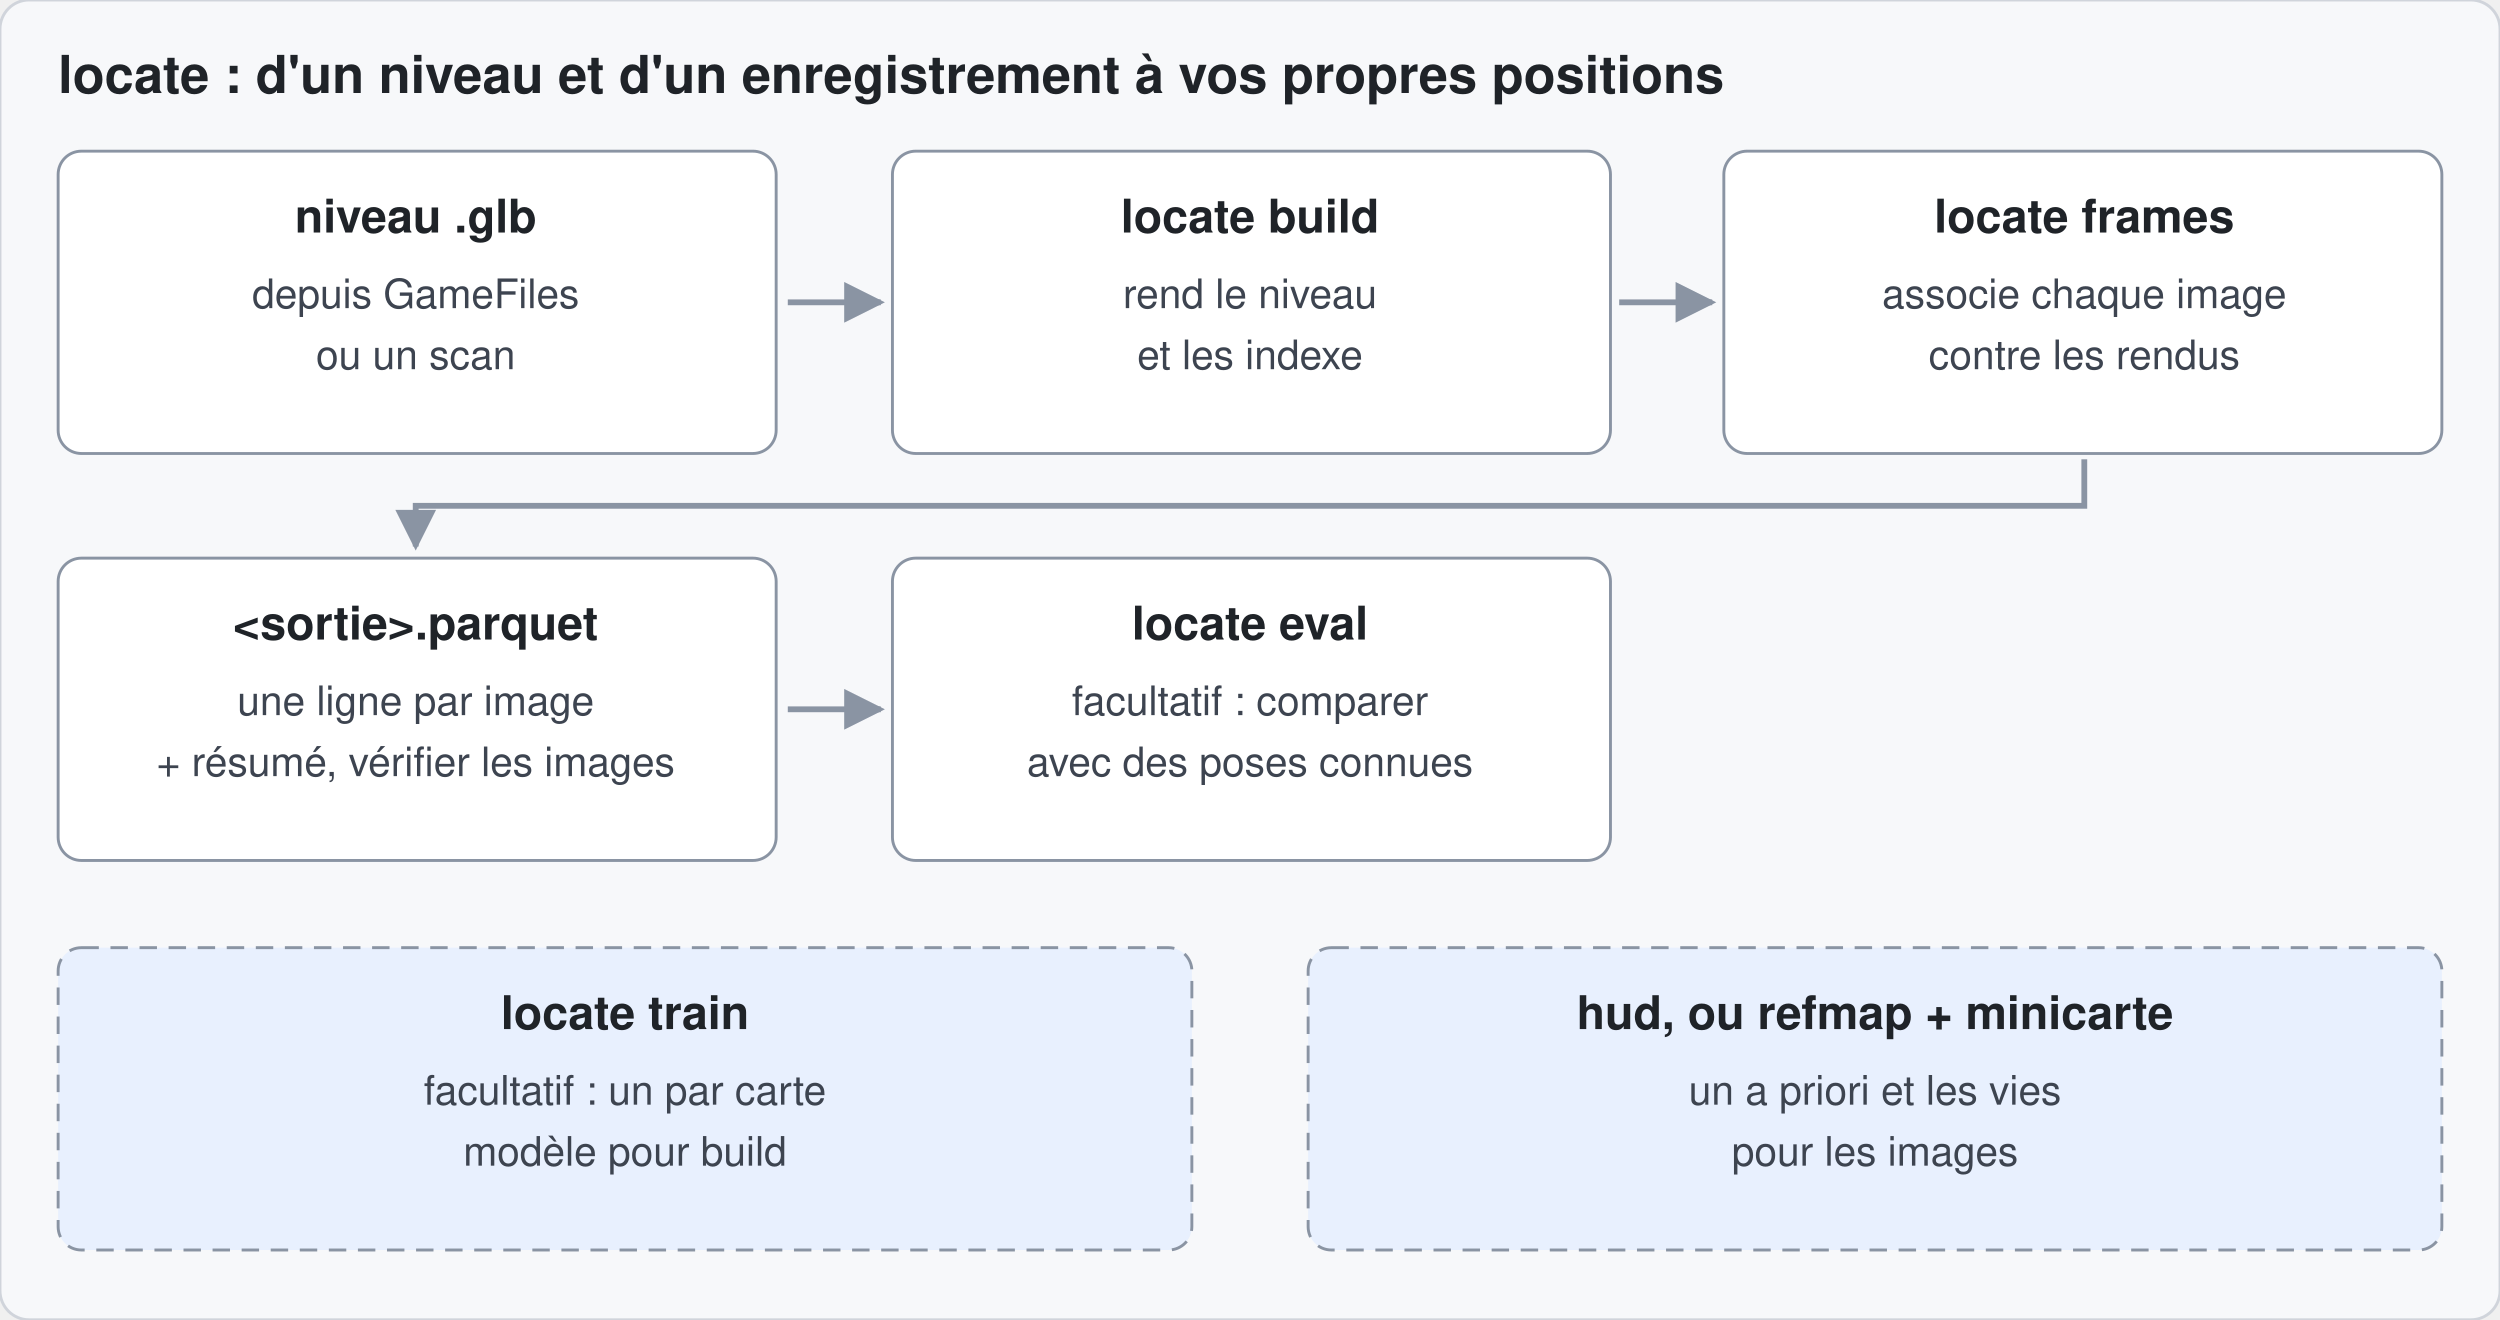
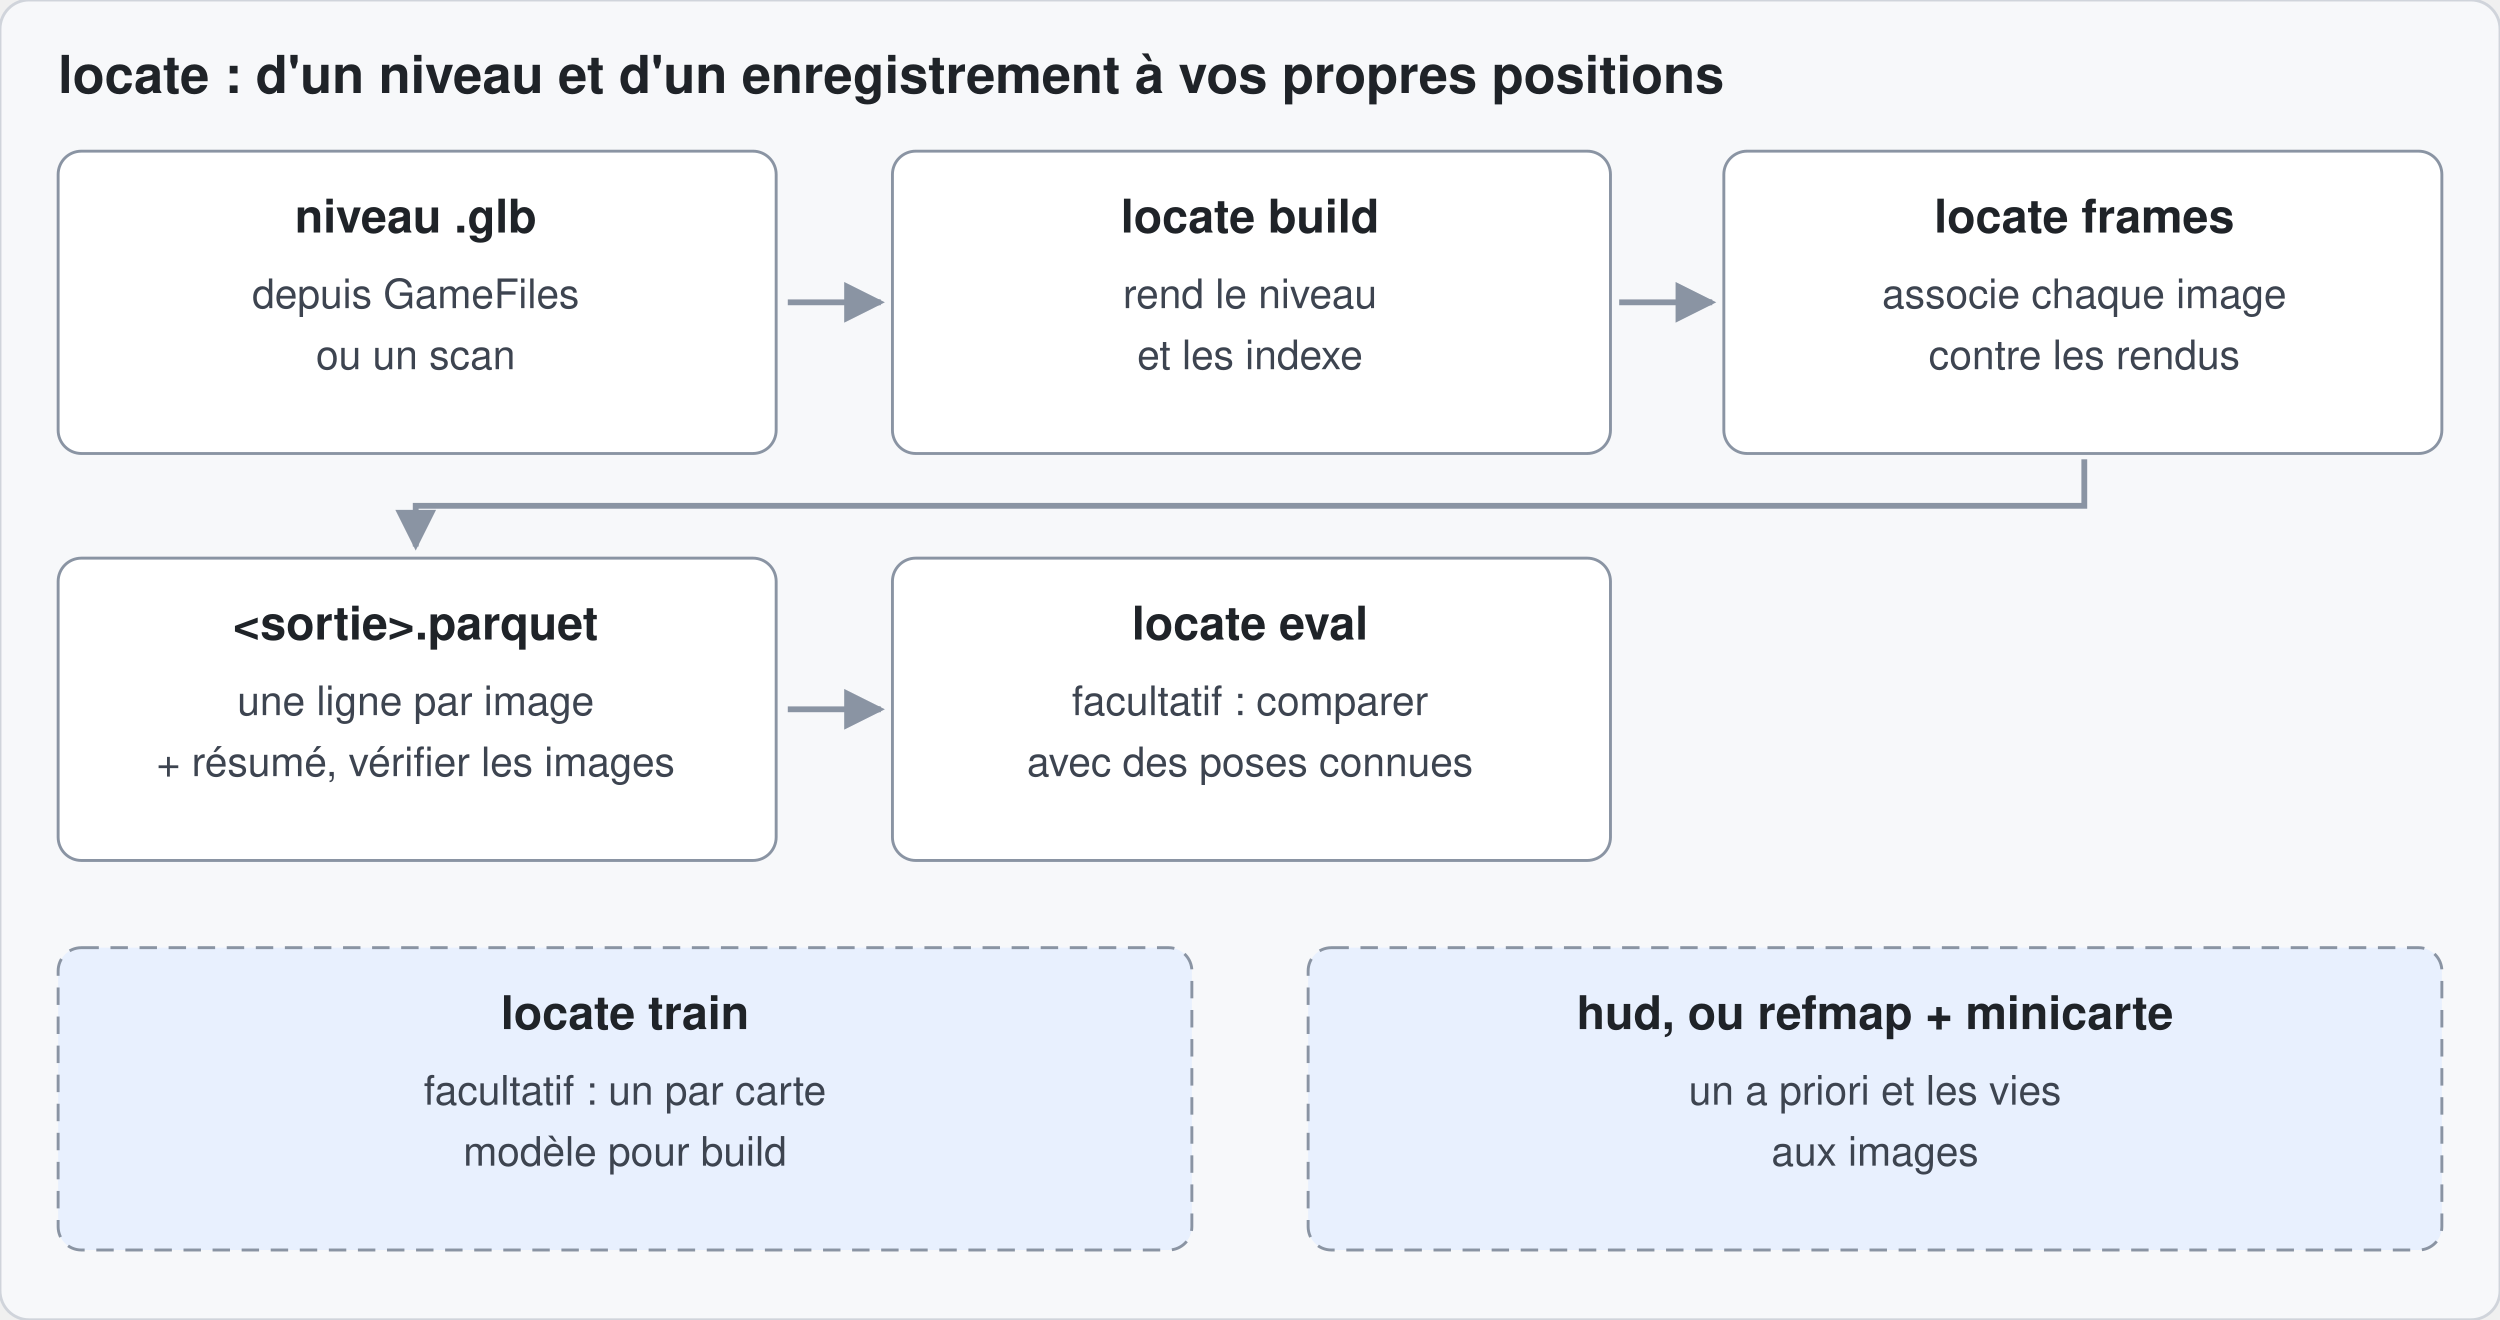
<svg xmlns="http://www.w3.org/2000/svg" width="860" height="454" viewBox="0 0 860 454" role="img" aria-label="locate: from a level and a recording to your own positions">
  <rect width="860" height="454" rx="10" fill="#f7f8fa" stroke="#d0d4db" />
  <defs>
    <marker id="a" viewBox="0 0 10 10" refX="9" refY="5" markerWidth="7" markerHeight="7" orient="auto-start-reverse">
      <path d="M0,0 L10,5 L0,10 z" fill="#8a94a3" />
    </marker>
  </defs>
  <text x="20" y="32" font-family="Segoe UI,Helvetica,Arial,sans-serif" font-size="18" font-weight="600" fill="#1f2328" text-anchor="start">locate : d'un niveau et d'un enregistrement à vos propres positions</text>
  <rect x="20" y="52" width="247" height="104" rx="8" fill="#ffffff" stroke="#8a94a3" />
  <text x="143" y="80" font-family="Segoe UI,Helvetica,Arial,sans-serif" font-size="16" font-weight="600" fill="#1f2328" text-anchor="middle">niveau .glb</text>
  <text x="143" y="106" font-family="Segoe UI,Helvetica,Arial,sans-serif" font-size="14" font-weight="400" fill="#3d4450" text-anchor="middle">depuis GameFiles</text>
  <text x="143" y="127" font-family="Segoe UI,Helvetica,Arial,sans-serif" font-size="14" font-weight="400" fill="#3d4450" text-anchor="middle">ou un scan</text>
  <rect x="307" y="52" width="247" height="104" rx="8" fill="#ffffff" stroke="#8a94a3" />
  <text x="430" y="80" font-family="Segoe UI,Helvetica,Arial,sans-serif" font-size="16" font-weight="600" fill="#1f2328" text-anchor="middle">locate build</text>
  <text x="430" y="106" font-family="Segoe UI,Helvetica,Arial,sans-serif" font-size="14" font-weight="400" fill="#3d4450" text-anchor="middle">rend le niveau</text>
  <text x="430" y="127" font-family="Segoe UI,Helvetica,Arial,sans-serif" font-size="14" font-weight="400" fill="#3d4450" text-anchor="middle">et les indexe</text>
  <rect x="593" y="52" width="247" height="104" rx="8" fill="#ffffff" stroke="#8a94a3" />
  <text x="717" y="80" font-family="Segoe UI,Helvetica,Arial,sans-serif" font-size="16" font-weight="600" fill="#1f2328" text-anchor="middle">locate frames</text>
  <text x="717" y="106" font-family="Segoe UI,Helvetica,Arial,sans-serif" font-size="14" font-weight="400" fill="#3d4450" text-anchor="middle">associe chaque image</text>
  <text x="717" y="127" font-family="Segoe UI,Helvetica,Arial,sans-serif" font-size="14" font-weight="400" fill="#3d4450" text-anchor="middle">contre les rendus</text>
  <rect x="20" y="192" width="247" height="104" rx="8" fill="#ffffff" stroke="#8a94a3" />
  <text x="143" y="220" font-family="Segoe UI,Helvetica,Arial,sans-serif" font-size="16" font-weight="600" fill="#1f2328" text-anchor="middle">&lt;sortie&gt;.parquet</text>
  <text x="143" y="246" font-family="Segoe UI,Helvetica,Arial,sans-serif" font-size="14" font-weight="400" fill="#3d4450" text-anchor="middle">une ligne par image</text>
  <text x="143" y="267" font-family="Segoe UI,Helvetica,Arial,sans-serif" font-size="14" font-weight="400" fill="#3d4450" text-anchor="middle">+ résumé, vérifier les images</text>
  <rect x="307" y="192" width="247" height="104" rx="8" fill="#ffffff" stroke="#8a94a3" />
  <text x="430" y="220" font-family="Segoe UI,Helvetica,Arial,sans-serif" font-size="16" font-weight="600" fill="#1f2328" text-anchor="middle">locate eval</text>
  <text x="430" y="246" font-family="Segoe UI,Helvetica,Arial,sans-serif" font-size="14" font-weight="400" fill="#3d4450" text-anchor="middle">facultatif : comparer</text>
  <text x="430" y="267" font-family="Segoe UI,Helvetica,Arial,sans-serif" font-size="14" font-weight="400" fill="#3d4450" text-anchor="middle">avec des poses connues</text>
  <line x1="271" y1="104.0" x2="303" y2="104.0" stroke="#8a94a3" stroke-width="2" marker-end="url(#a)" />
  <line x1="557" y1="104.0" x2="589" y2="104.0" stroke="#8a94a3" stroke-width="2" marker-end="url(#a)" />
  <path d="M717,158 V174 H143 V188" fill="none" stroke="#8a94a3" stroke-width="2" marker-end="url(#a)" />
  <line x1="271" y1="244.0" x2="303" y2="244.0" stroke="#8a94a3" stroke-width="2" marker-end="url(#a)" />
  <rect x="20" y="326" width="390" height="104" rx="8" fill="#e8f0fe" stroke="#8a94a3" stroke-dasharray="6 4" />
  <text x="215" y="354" font-family="Segoe UI,Helvetica,Arial,sans-serif" font-size="16" font-weight="600" fill="#1f2328" text-anchor="middle">locate train</text>
  <text x="215" y="380" font-family="Segoe UI,Helvetica,Arial,sans-serif" font-size="14" font-weight="400" fill="#3d4450" text-anchor="middle">facultatif : un par carte</text>
  <text x="215" y="401" font-family="Segoe UI,Helvetica,Arial,sans-serif" font-size="14" font-weight="400" fill="#3d4450" text-anchor="middle">modèle pour build</text>
  <rect x="450" y="326" width="390" height="104" rx="8" fill="#e8f0fe" stroke="#8a94a3" stroke-dasharray="6 4" />
  <text x="645" y="354" font-family="Segoe UI,Helvetica,Arial,sans-serif" font-size="16" font-weight="600" fill="#1f2328" text-anchor="middle">hud, ou refmap + minicarte</text>
  <text x="645" y="380" font-family="Segoe UI,Helvetica,Arial,sans-serif" font-size="14" font-weight="400" fill="#3d4450" text-anchor="middle">un a priori et les vies</text>
-   <text x="645" y="401" font-family="Segoe UI,Helvetica,Arial,sans-serif" font-size="14" font-weight="400" fill="#3d4450" text-anchor="middle">pour les images</text>
+   <text x="645" y="401" font-family="Segoe UI,Helvetica,Arial,sans-serif" font-size="14" font-weight="400" fill="#3d4450" text-anchor="middle">aux images</text>
</svg>
